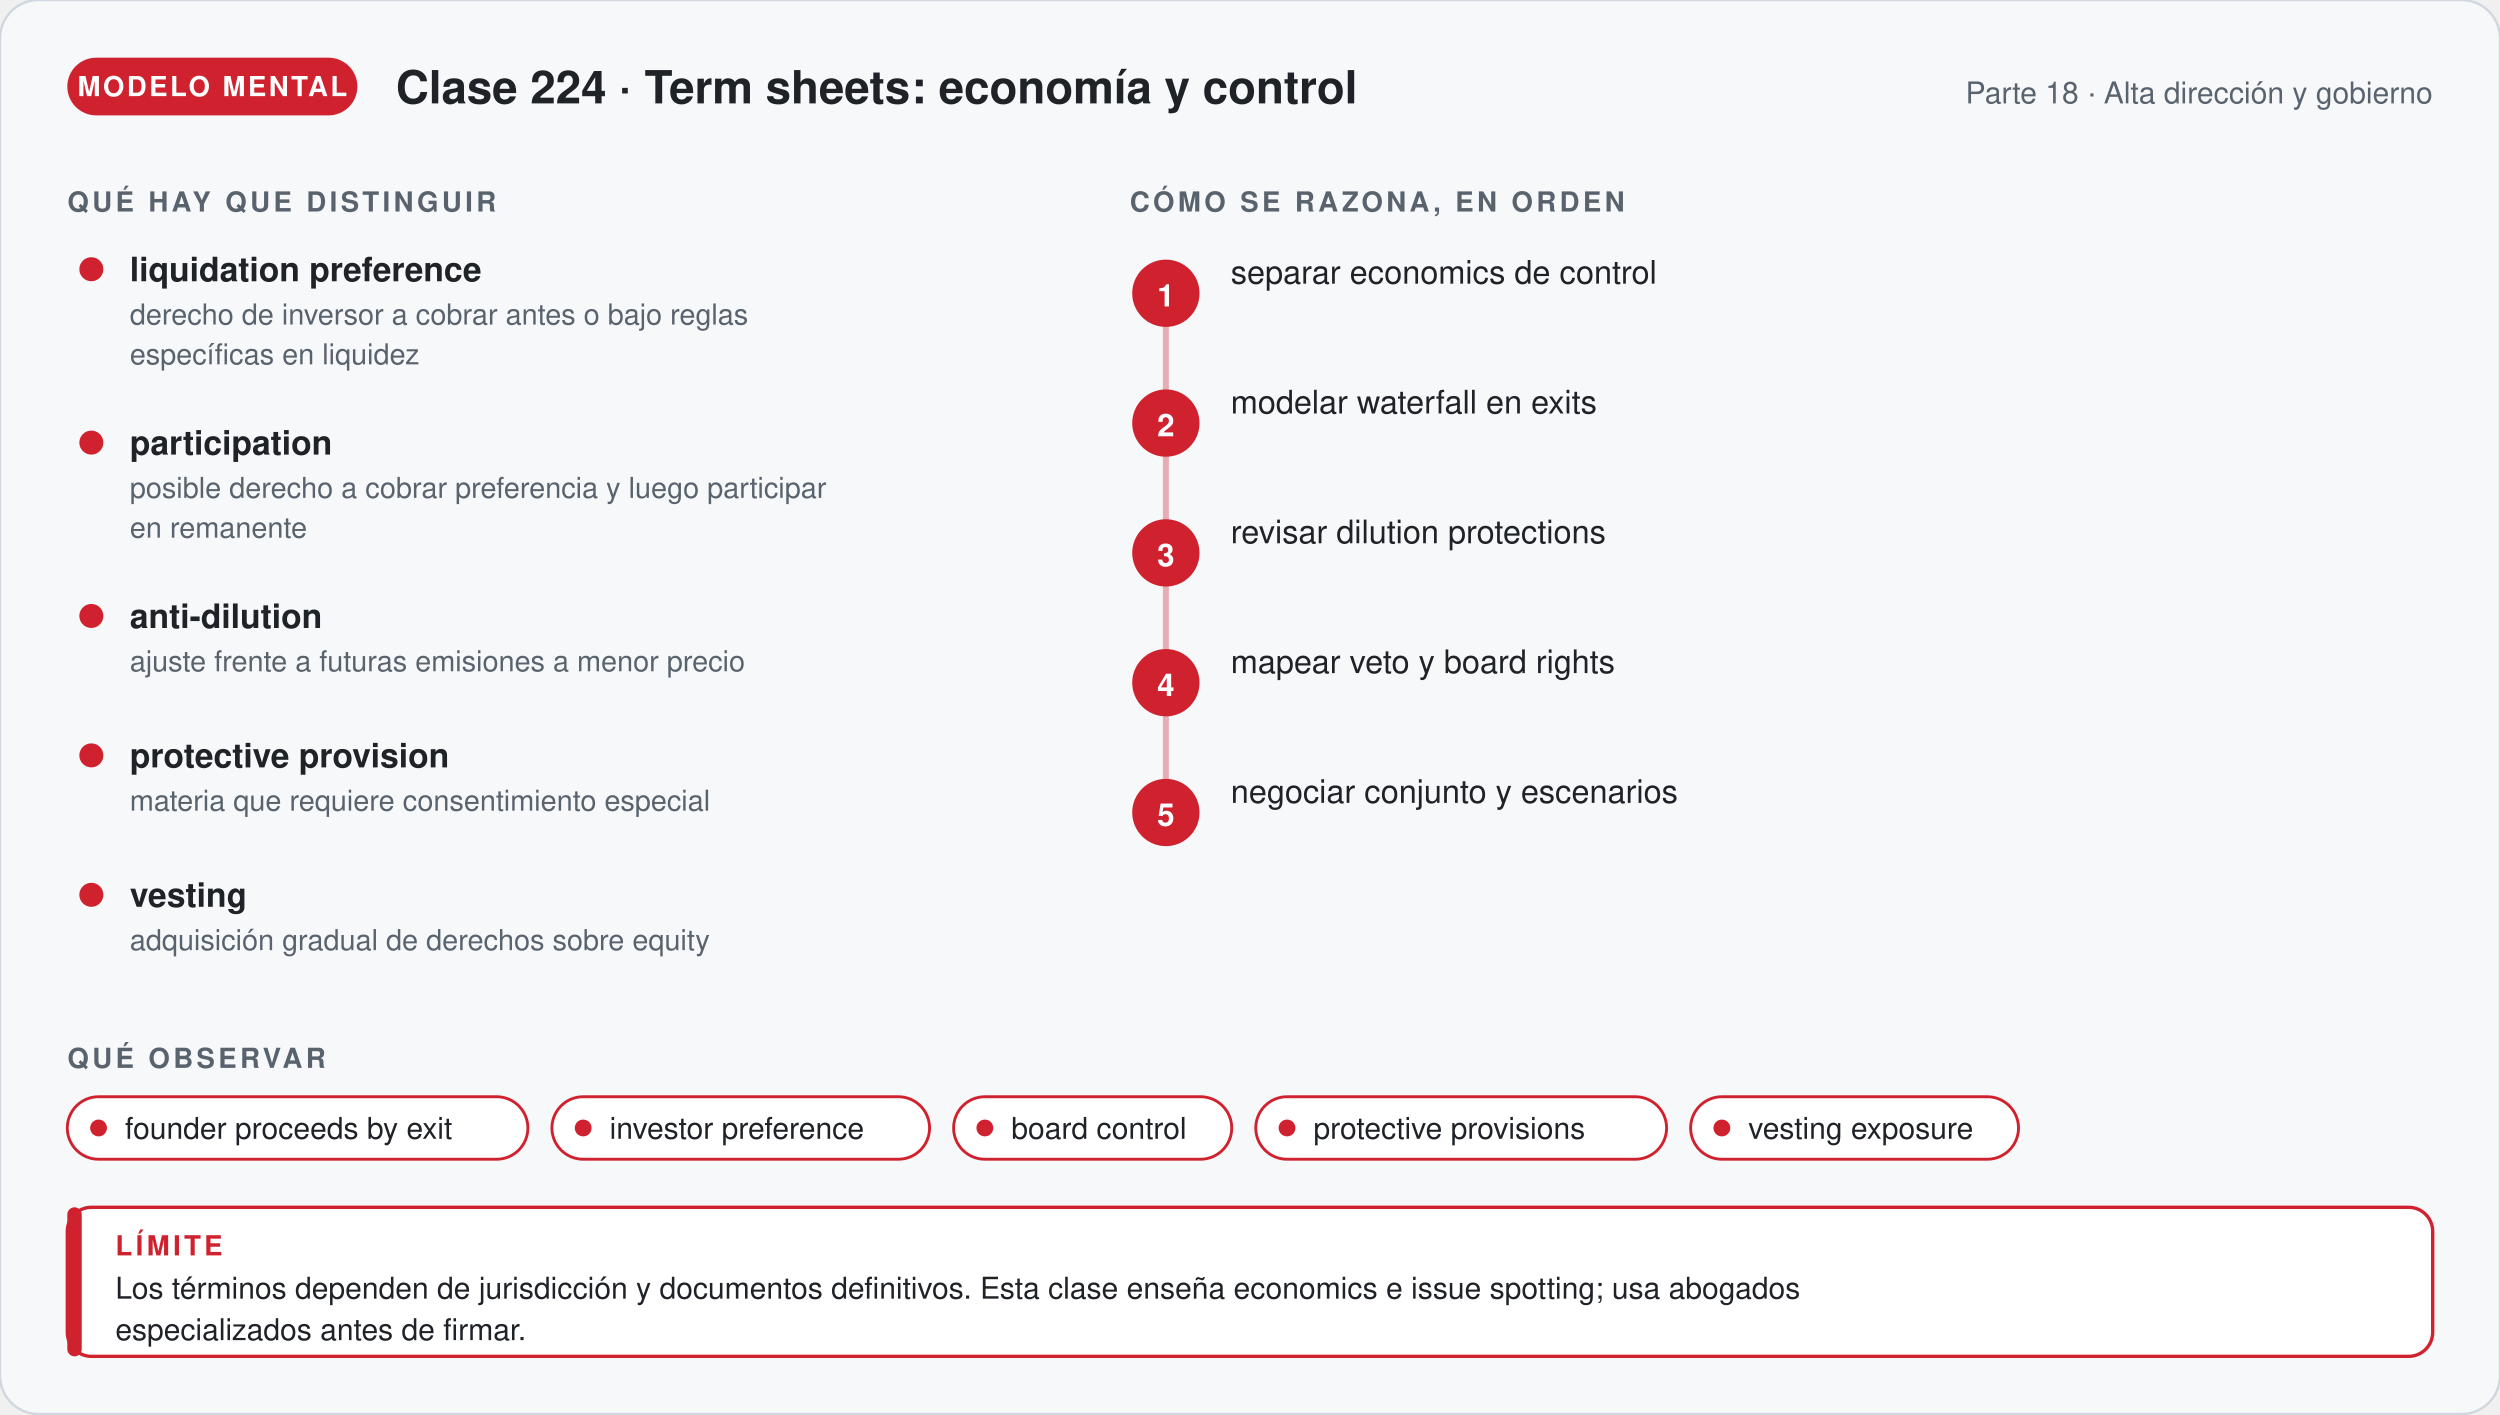
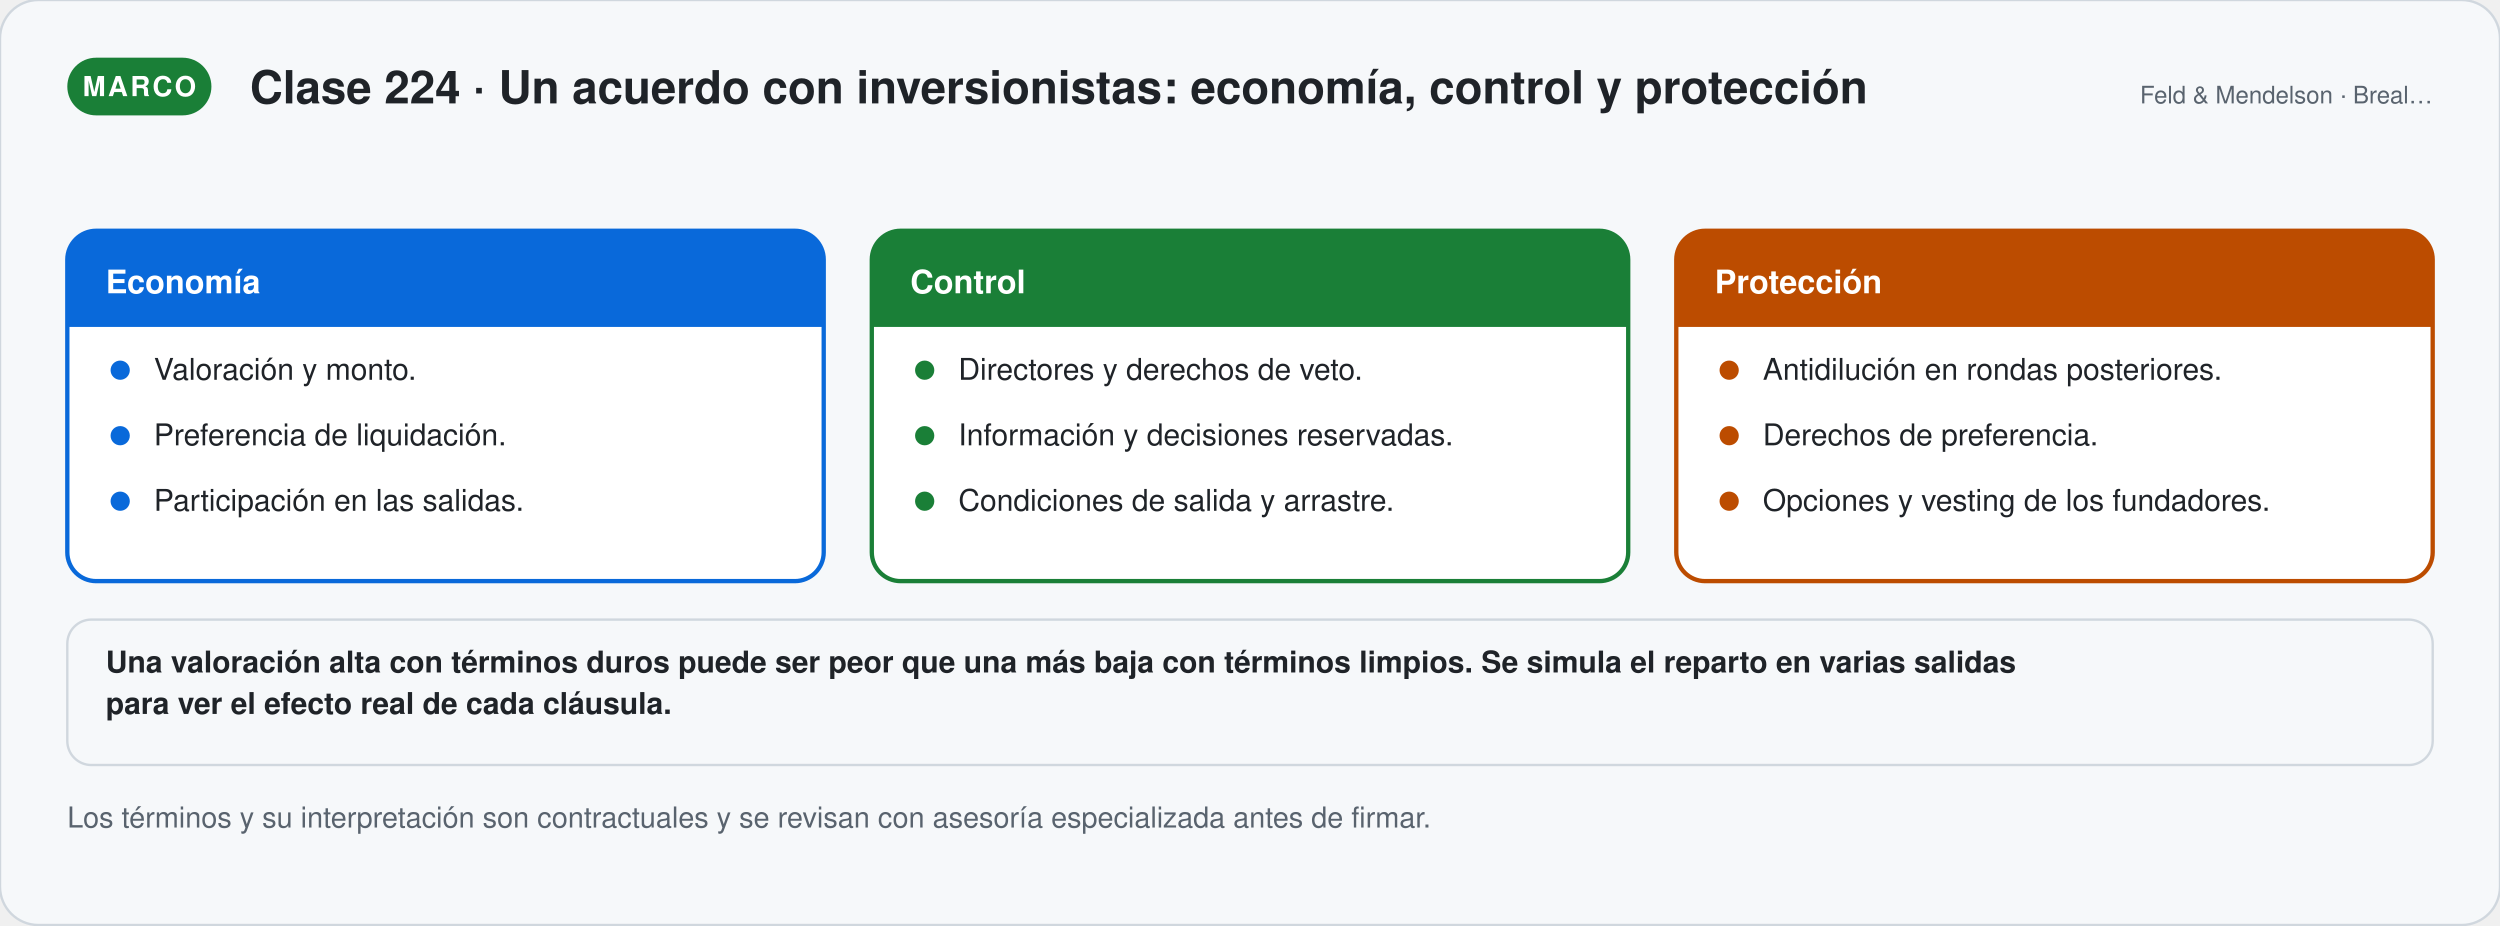
- <svg xmlns="http://www.w3.org/2000/svg" viewBox="0 0 1040 588.24" width="1040" role="img" aria-labelledby="t-g224 d-g224" font-family="'Segoe UI', 'Helvetica Neue', Helvetica, Arial, sans-serif">
+ <svg xmlns="http://www.w3.org/2000/svg" viewBox="0 0 1040 384.81" width="1040" role="img" aria-labelledby="t-s224 d-s224" font-family="'Segoe UI', 'Helvetica Neue', Helvetica, Arial, sans-serif">
  <defs>
-     <marker id="p-g224" viewBox="0 0 10 10" refX="8" refY="5" markerWidth="7" markerHeight="7" orient="auto">
+     <marker id="p-s224" viewBox="0 0 10 10" refX="8" refY="5" markerWidth="7" markerHeight="7" orient="auto">
      <path d="M1,1 L9,5 L1,9 Z" fill="#59636e" />
    </marker>
  </defs>
-   <rect width="1040" height="588.24" rx="16" fill="#f6f8fa" stroke="#d0d7de" />
-   <rect x="28" y="24" width="120.67" height="24" rx="12" fill="#cf222e" />
-   <text x="88.335" y="40" font-size="11.5" font-weight="700" fill="#ffffff" text-anchor="middle" letter-spacing="1">MODELO MENTAL</text>
-   <text x="164.67" y="43" font-size="19" font-weight="700" fill="#1f2328" text-anchor="start">Clase 224 · Term sheets: economía y control</text>
-   <text x="1012" y="43" font-size="12.5" font-weight="400" fill="#59636e" text-anchor="end">Parte 18 · Alta dirección y gobierno</text>
-   <text x="28" y="88" font-size="11.5" font-weight="700" fill="#59636e" text-anchor="start" letter-spacing="1.4">QUÉ HAY QUE DISTINGUIR</text>
-   <circle cx="38" cy="112" r="5" fill="#cf222e" />
-   <text x="54" y="117" font-size="14" font-weight="700" fill="#1f2328" text-anchor="start">liquidation preference</text>
-   <text x="54" y="135" font-size="12" font-weight="400" fill="#59636e" text-anchor="start">derecho de inversor a cobrar antes o bajo reglas</text>
-   <text x="54" y="151.56" font-size="12" font-weight="400" fill="#59636e" text-anchor="start">específicas en liquidez</text>
-   <circle cx="38" cy="184.12" r="5" fill="#cf222e" />
-   <text x="54" y="189.12" font-size="14" font-weight="700" fill="#1f2328" text-anchor="start">participation</text>
-   <text x="54" y="207.12" font-size="12" font-weight="400" fill="#59636e" text-anchor="start">posible derecho a cobrar preferencia y luego participar</text>
-   <text x="54" y="223.68" font-size="12" font-weight="400" fill="#59636e" text-anchor="start">en remanente</text>
-   <circle cx="38" cy="256.24" r="5" fill="#cf222e" />
-   <text x="54" y="261.24" font-size="14" font-weight="700" fill="#1f2328" text-anchor="start">anti-dilution</text>
-   <text x="54" y="279.24" font-size="12" font-weight="400" fill="#59636e" text-anchor="start">ajuste frente a futuras emisiones a menor precio</text>
-   <circle cx="38" cy="314.24" r="5" fill="#cf222e" />
-   <text x="54" y="319.24" font-size="14" font-weight="700" fill="#1f2328" text-anchor="start">protective provision</text>
-   <text x="54" y="337.24" font-size="12" font-weight="400" fill="#59636e" text-anchor="start">materia que requiere consentimiento especial</text>
-   <circle cx="38" cy="372.24" r="5" fill="#cf222e" />
-   <text x="54" y="377.24" font-size="14" font-weight="700" fill="#1f2328" text-anchor="start">vesting</text>
-   <text x="54" y="395.24" font-size="12" font-weight="400" fill="#59636e" text-anchor="start">adquisición gradual de derechos sobre equity</text>
-   <text x="470" y="88" font-size="11.5" font-weight="700" fill="#59636e" text-anchor="start" letter-spacing="1.4">CÓMO SE RAZONA, EN ORDEN</text>
-   <path d="M485,122 V338" stroke="#cf222e" stroke-width="2.5" stroke-opacity="0.35" />
-   <circle cx="485" cy="122" r="14" fill="#cf222e" />
-   <text x="485" y="127.5" font-size="13" font-weight="700" fill="#ffffff" text-anchor="middle">1</text>
-   <text x="512" y="118" font-size="13.5" font-weight="500" fill="#1f2328" text-anchor="start">separar economics de control</text>
-   <circle cx="485" cy="176" r="14" fill="#cf222e" />
-   <text x="485" y="181.5" font-size="13" font-weight="700" fill="#ffffff" text-anchor="middle">2</text>
-   <text x="512" y="172" font-size="13.5" font-weight="500" fill="#1f2328" text-anchor="start">modelar waterfall en exits</text>
-   <circle cx="485" cy="230" r="14" fill="#cf222e" />
-   <text x="485" y="235.5" font-size="13" font-weight="700" fill="#ffffff" text-anchor="middle">3</text>
-   <text x="512" y="226" font-size="13.5" font-weight="500" fill="#1f2328" text-anchor="start">revisar dilution protections</text>
-   <circle cx="485" cy="284" r="14" fill="#cf222e" />
-   <text x="485" y="289.5" font-size="13" font-weight="700" fill="#ffffff" text-anchor="middle">4</text>
-   <text x="512" y="280" font-size="13.5" font-weight="500" fill="#1f2328" text-anchor="start">mapear veto y board rights</text>
-   <circle cx="485" cy="338" r="14" fill="#cf222e" />
-   <text x="485" y="343.5" font-size="13" font-weight="700" fill="#ffffff" text-anchor="middle">5</text>
-   <text x="512" y="334" font-size="13.5" font-weight="500" fill="#1f2328" text-anchor="start">negociar conjunto y escenarios</text>
-   <text x="28" y="444.24" font-size="11.5" font-weight="700" fill="#59636e" text-anchor="start" letter-spacing="1.4">QUÉ OBSERVAR</text>
-   <rect x="28" y="456.24" width="191.6" height="26" rx="13" fill="#ffffff" stroke="#cf222e" stroke-width="1.2" />
-   <circle cx="41" cy="469.24" r="3.5" fill="#cf222e" />
-   <text x="52" y="473.74" font-size="12.5" font-weight="400" fill="#1f2328" text-anchor="start">founder proceeds by exit</text>
-   <rect x="229.6" y="456.24" width="157.1" height="26" rx="13" fill="#ffffff" stroke="#cf222e" stroke-width="1.2" />
-   <circle cx="242.6" cy="469.24" r="3.5" fill="#cf222e" />
-   <text x="253.6" y="473.74" font-size="12.5" font-weight="400" fill="#1f2328" text-anchor="start">investor preference</text>
-   <rect x="396.7" y="456.24" width="115.7" height="26" rx="13" fill="#ffffff" stroke="#cf222e" stroke-width="1.2" />
-   <circle cx="409.7" cy="469.24" r="3.5" fill="#cf222e" />
-   <text x="420.7" y="473.74" font-size="12.5" font-weight="400" fill="#1f2328" text-anchor="start">board control</text>
-   <rect x="522.4" y="456.24" width="170.9" height="26" rx="13" fill="#ffffff" stroke="#cf222e" stroke-width="1.2" />
-   <circle cx="535.4" cy="469.24" r="3.5" fill="#cf222e" />
-   <text x="546.4" y="473.74" font-size="12.5" font-weight="400" fill="#1f2328" text-anchor="start">protective provisions</text>
-   <rect x="703.3" y="456.24" width="136.4" height="26" rx="13" fill="#ffffff" stroke="#cf222e" stroke-width="1.2" />
-   <circle cx="716.3" cy="469.24" r="3.5" fill="#cf222e" />
-   <text x="727.3" y="473.74" font-size="12.5" font-weight="400" fill="#1f2328" text-anchor="start">vesting exposure</text>
-   <rect x="28" y="502.24" width="984" height="62" rx="10" fill="#ffffff" stroke="#cf222e" stroke-width="1.4" />
-   <rect x="28" y="502.24" width="6" height="62" rx="3" fill="#cf222e" />
-   <text x="48" y="522.24" font-size="11.5" font-weight="700" fill="#cf222e" text-anchor="start" letter-spacing="1.4">LÍMITE</text>
-   <text x="48" y="540.24" font-size="12.5" font-weight="400" fill="#1f2328" text-anchor="start">Los términos dependen de jurisdicción y documentos definitivos. Esta clase enseña economics e issue spotting; usa abogados</text>
-   <text x="48" y="557.49" font-size="12.5" font-weight="400" fill="#1f2328" text-anchor="start">especializados antes de firmar.</text>
+   <rect width="1040" height="384.81" rx="16" fill="#f6f8fa" stroke="#d0d7de" />
+   <rect x="28" y="24" width="59.95" height="24" rx="12" fill="#1a7f37" />
+   <text x="57.975" y="40" font-size="11.5" font-weight="700" fill="#ffffff" text-anchor="middle" letter-spacing="1">MARCO</text>
+   <text x="103.95" y="43" font-size="19" font-weight="700" fill="#1f2328" text-anchor="start">Clase 224 · Un acuerdo con inversionistas: economía, control y protección</text>
+   <text x="1012" y="43" font-size="10" font-weight="400" fill="#59636e" text-anchor="end">Feld &amp; Mendelson · Breal…</text>
+   <rect x="28" y="96" width="314.667" height="145.75" rx="12" fill="#ffffff" stroke="#0969da" stroke-width="1.8" />
+   <path d="M28.0,136 V108 a12,12 0 0 1 12,-12 H330.667 a12,12 0 0 1 12,12 V136 Z" fill="#0969da" />
+   <text x="44" y="122" font-size="13.5" font-weight="800" fill="#ffffff" text-anchor="start">Economía</text>
+   <circle cx="50.0" cy="154" r="4" fill="#0969da" />
+   <text x="64" y="158" font-size="12.5" font-weight="400" fill="#1f2328" text-anchor="start">Valoración y monto.</text>
+   <circle cx="50.0" cy="181.25" r="4" fill="#0969da" />
+   <text x="64" y="185.25" font-size="12.5" font-weight="400" fill="#1f2328" text-anchor="start">Preferencia de liquidación.</text>
+   <circle cx="50.0" cy="208.5" r="4" fill="#0969da" />
+   <text x="64" y="212.5" font-size="12.5" font-weight="400" fill="#1f2328" text-anchor="start">Participación en las salidas.</text>
+   <rect x="362.667" y="96" width="314.667" height="145.75" rx="12" fill="#ffffff" stroke="#1a7f37" stroke-width="1.8" />
+   <path d="M362.667,136 V108 a12,12 0 0 1 12,-12 H665.333 a12,12 0 0 1 12,12 V136 Z" fill="#1a7f37" />
+   <text x="378.667" y="122" font-size="13.5" font-weight="800" fill="#ffffff" text-anchor="start">Control</text>
+   <circle cx="384.667" cy="154" r="4" fill="#1a7f37" />
+   <text x="398.667" y="158" font-size="12.5" font-weight="400" fill="#1f2328" text-anchor="start">Directores y derechos de veto.</text>
+   <circle cx="384.667" cy="181.25" r="4" fill="#1a7f37" />
+   <text x="398.667" y="185.25" font-size="12.5" font-weight="400" fill="#1f2328" text-anchor="start">Información y decisiones reservadas.</text>
+   <circle cx="384.667" cy="208.5" r="4" fill="#1a7f37" />
+   <text x="398.667" y="212.5" font-size="12.5" font-weight="400" fill="#1f2328" text-anchor="start">Condiciones de salida y arrastre.</text>
+   <rect x="697.333" y="96" width="314.667" height="145.75" rx="12" fill="#ffffff" stroke="#bc4c00" stroke-width="1.8" />
+   <path d="M697.333,136 V108 a12,12 0 0 1 12,-12 H1000.0 a12,12 0 0 1 12,12 V136 Z" fill="#bc4c00" />
+   <text x="713.333" y="122" font-size="13.5" font-weight="800" fill="#ffffff" text-anchor="start">Protección</text>
+   <circle cx="719.333" cy="154" r="4" fill="#bc4c00" />
+   <text x="733.333" y="158" font-size="12.5" font-weight="400" fill="#1f2328" text-anchor="start">Antidilución en rondas posteriores.</text>
+   <circle cx="719.333" cy="181.25" r="4" fill="#bc4c00" />
+   <text x="733.333" y="185.25" font-size="12.5" font-weight="400" fill="#1f2328" text-anchor="start">Derechos de preferencia.</text>
+   <circle cx="719.333" cy="208.5" r="4" fill="#bc4c00" />
+   <text x="733.333" y="212.5" font-size="12.5" font-weight="400" fill="#1f2328" text-anchor="start">Opciones y vesting de los fundadores.</text>
+   <rect x="28" y="257.75" width="984" height="60.5" rx="10" fill="#f6f8fa" stroke="#d0d7de" stroke-width="1" />
+   <text x="44" y="279.75" font-size="12.5" font-weight="600" fill="#1f2328" text-anchor="start">Una valoración alta con términos duros puede ser peor que una más baja con términos limpios. Se simula el reparto en varias salidas</text>
+   <text x="44" y="297" font-size="12.5" font-weight="600" fill="#1f2328" text-anchor="start">para ver el efecto real de cada cláusula.</text>
+   <text x="28" y="344.25" font-size="12" font-weight="400" fill="#59636e" text-anchor="start">Los términos y su interpretación son contractuales y se revisan con asesoría especializada antes de firmar.</text>
</svg>
